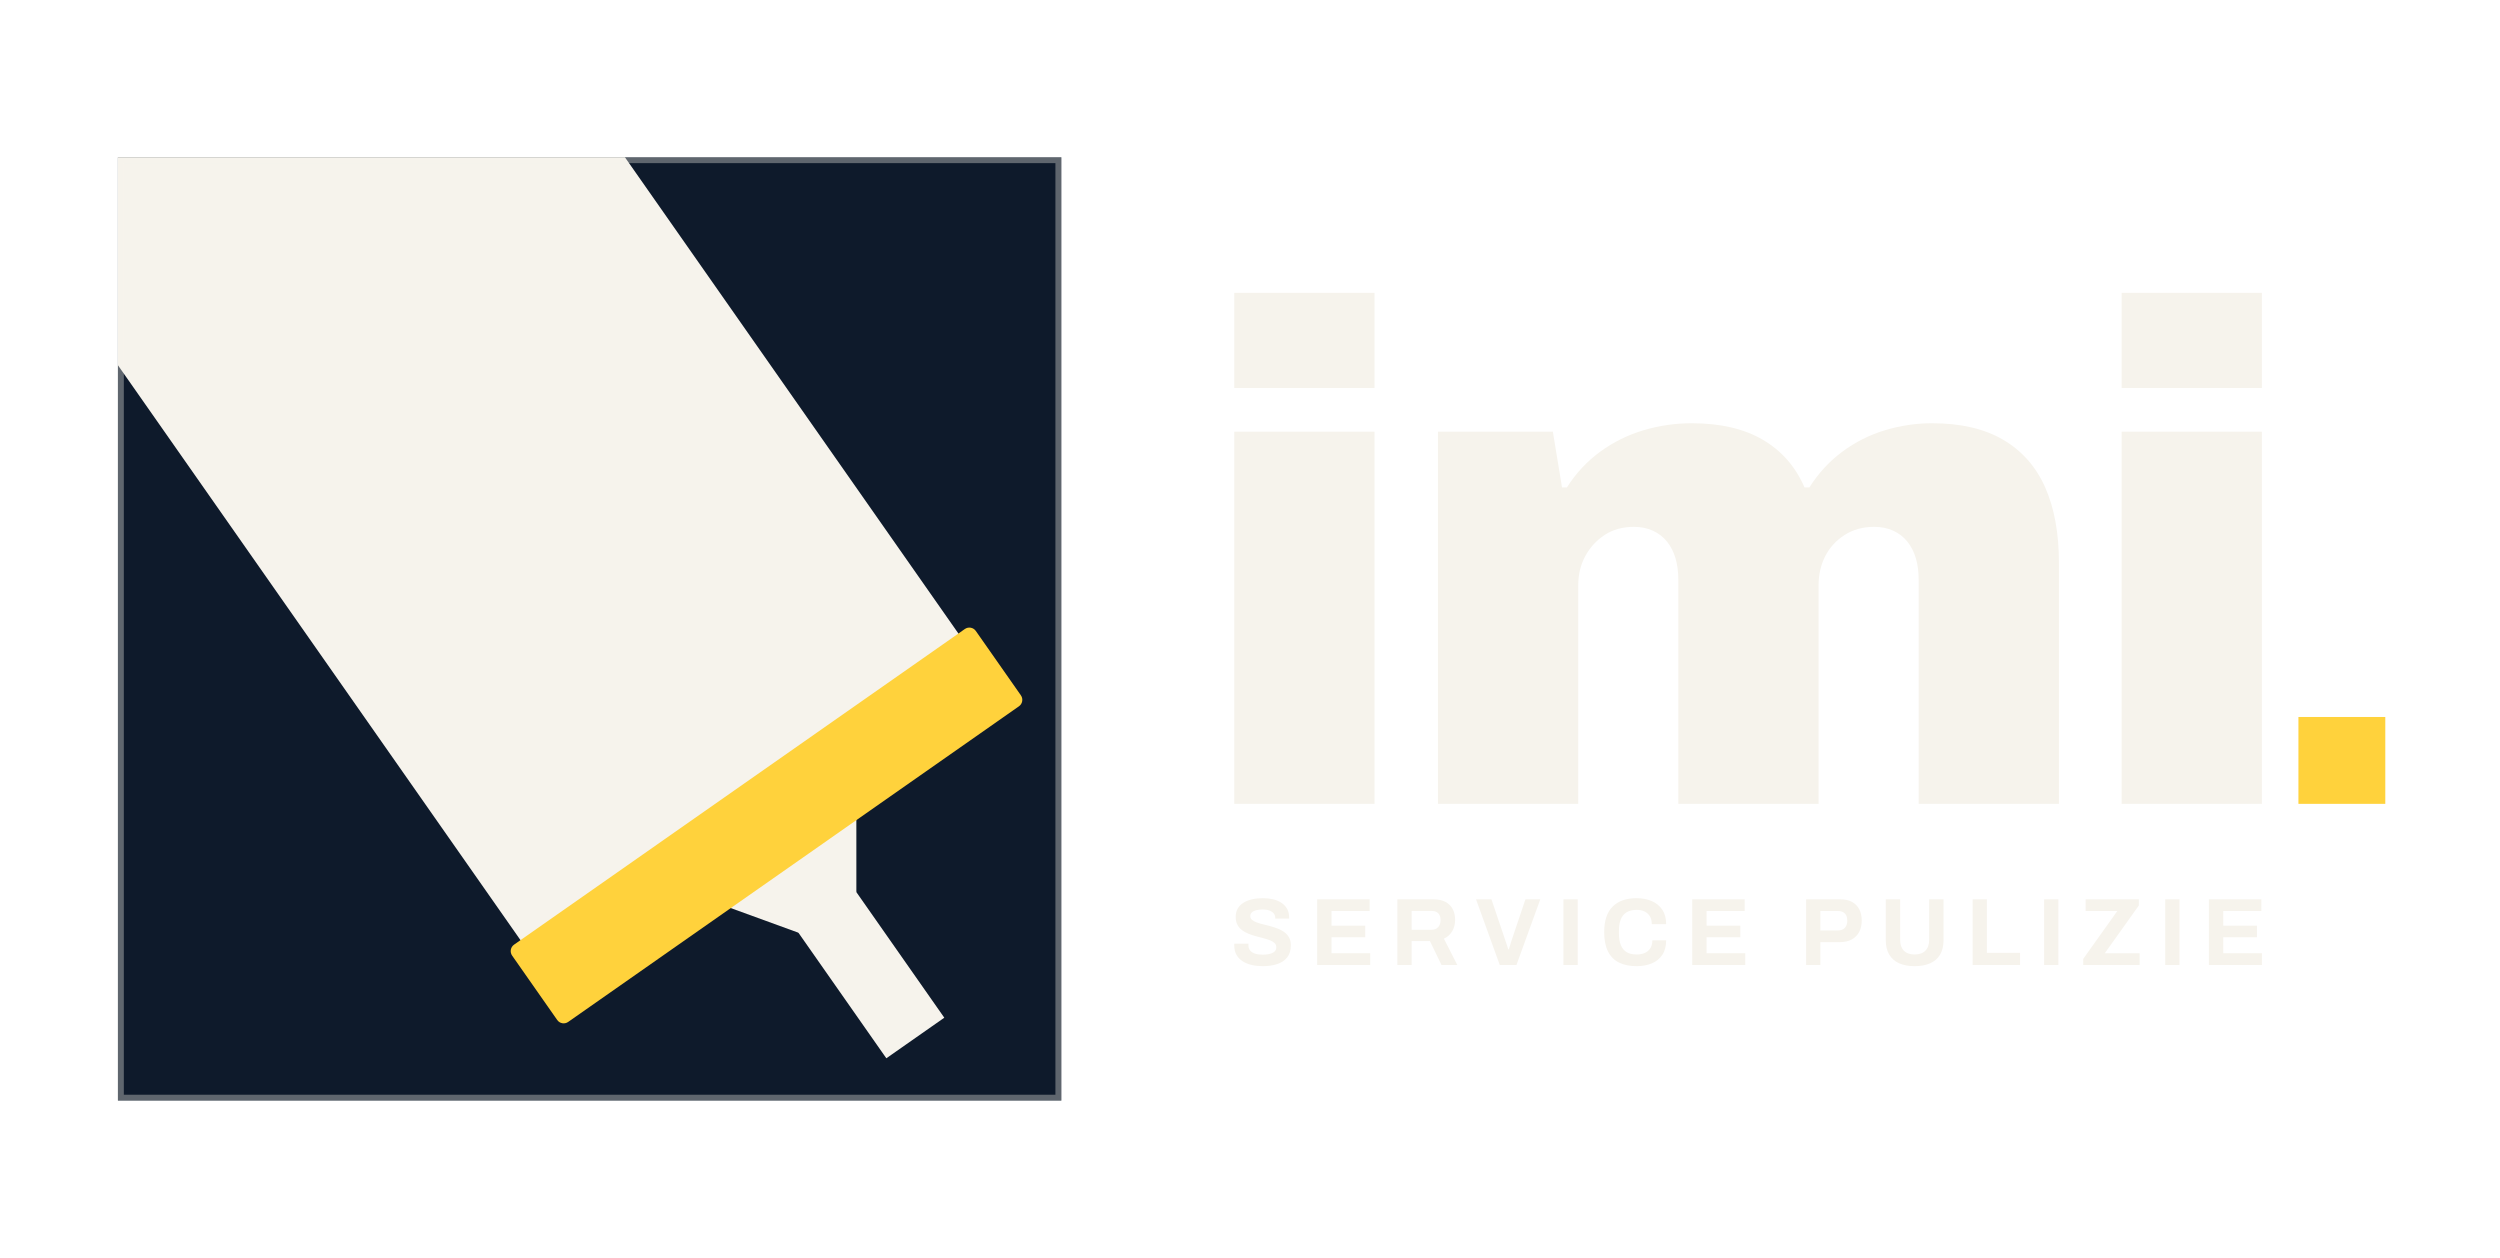
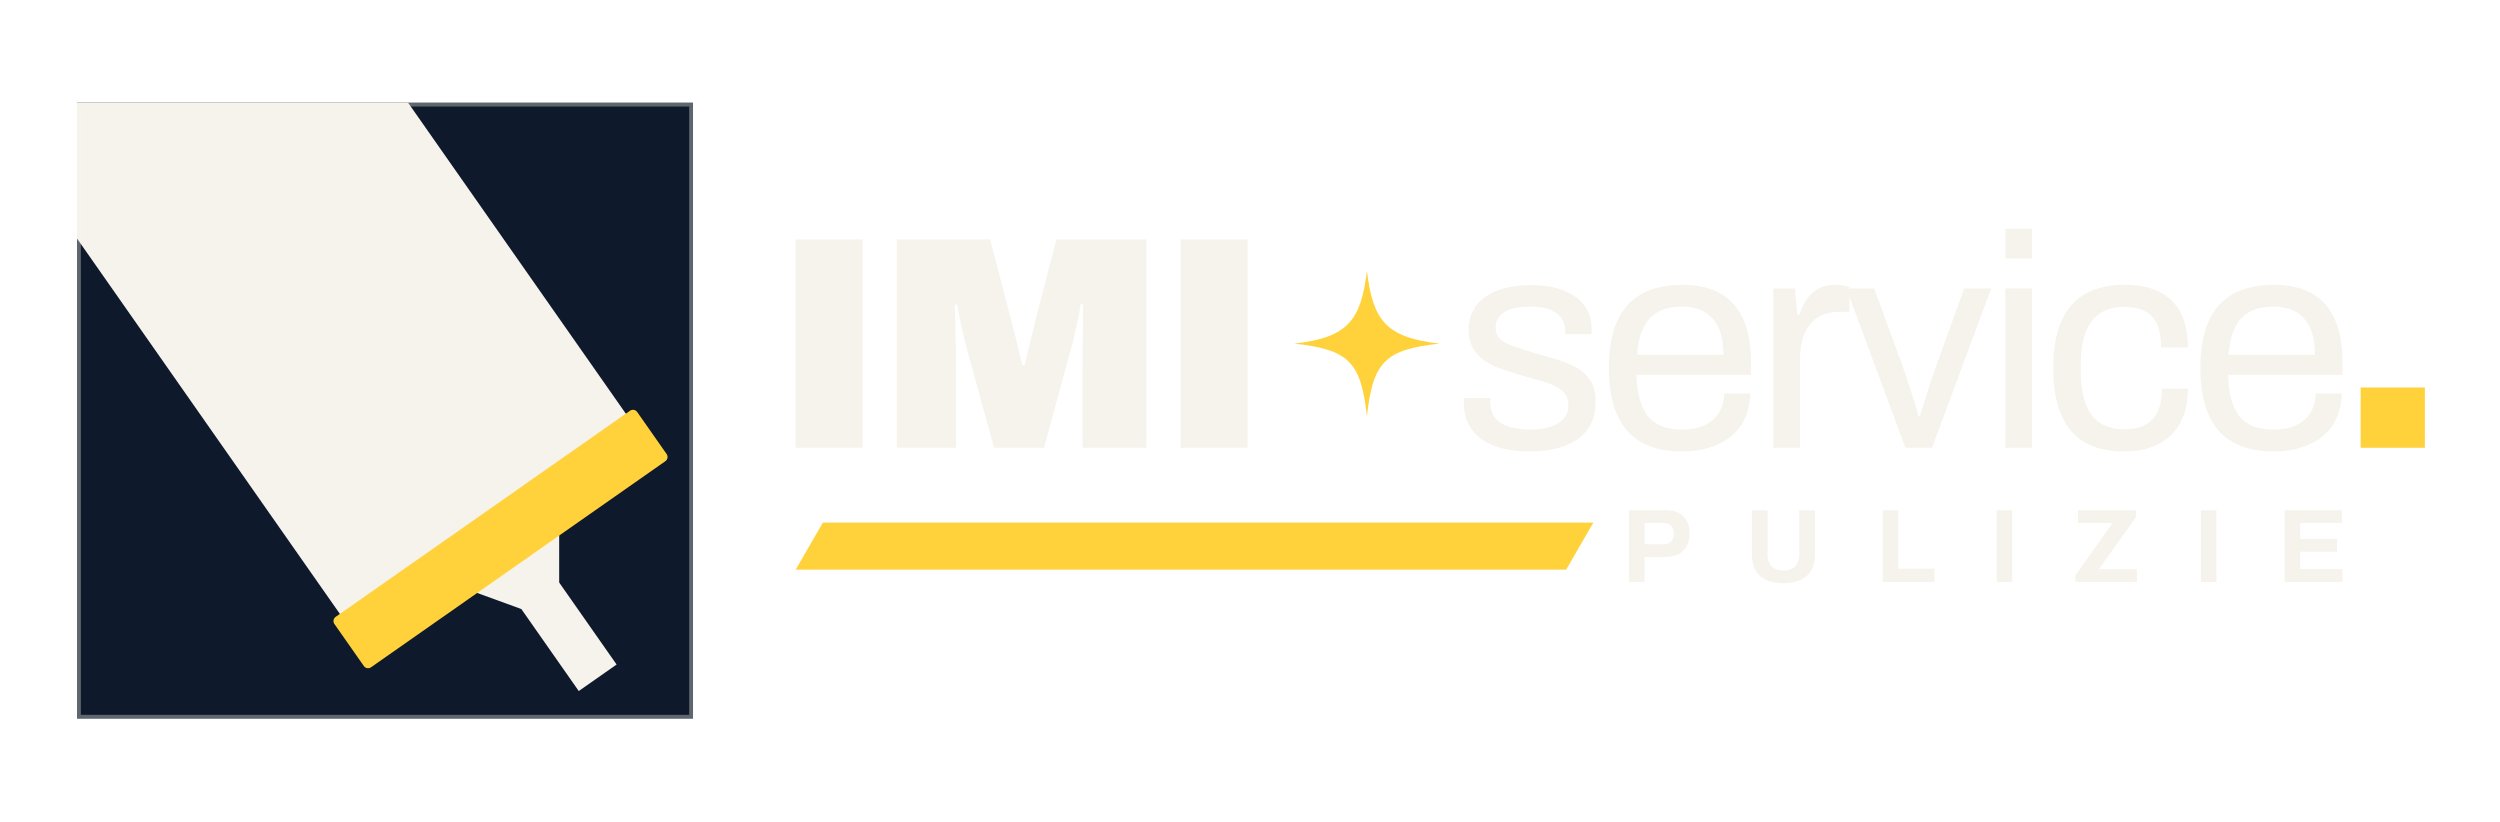
- <svg xmlns="http://www.w3.org/2000/svg" viewBox="0 0 636 320" role="img" aria-label="imi service pulizie">
+ <svg xmlns="http://www.w3.org/2000/svg" viewBox="0 0 974 320" role="img" aria-label="IMI service pulizie">
  <defs>
    <clipPath id="paneN">
      <rect x="30" y="40" width="240" height="240" />
    </clipPath>
  </defs>
  <g clip-path="url(#paneN)">
    <rect x="30" y="40" width="240" height="240" fill="#0E1A2B" />
    <g transform="translate(195 210) rotate(-35)">
      <path class="trail" d="M-68 -330 H68 V0 H-68Z" fill="#F6F3EC" />
      <g class="tool">
        <path d="M-9 9 H9 V66 H-9Z" fill="#F6F3EC" />
        <path d="M-23 7 H23 L9 27 H-9Z" fill="#F6F3EC" />
        <rect x="-72" y="-12" width="144" height="24" rx="2" fill="#FFD23C" />
      </g>
    </g>
  </g>
  <rect x="30.75" y="40.75" width="238.5" height="238.5" fill="none" stroke="#F6F3EC" stroke-opacity=".35" stroke-width="1.5" />
-   <g fill="#F6F3EC">
-     <path transform="translate(303.24 204.50) scale(0.17931 -0.17931)" d="M60 590V725H259V590ZM60 0V528H259V0Z" />
-     <path transform="translate(355.06 204.50) scale(0.17931 -0.17931)" d="M60 0V528H223L236 449H243Q262 479 290.0 499.5Q318 520 351.5 530.0Q385 540 420 540Q481 540 521.0 516.5Q561 493 580 449H587Q606 479 633.5 499.5Q661 520 694.0 530.0Q727 540 761 540Q822 540 862.0 516.5Q902 493 921.5 449.0Q941 405 941 342V0H742V318Q742 335 738.0 348.5Q734 362 726.0 372.0Q718 382 706.0 387.5Q694 393 679 393Q655 393 637.0 381.5Q619 370 609.5 351.5Q600 333 600 310V0H401V318Q401 335 397.0 348.5Q393 362 385.0 372.0Q377 382 365.0 387.5Q353 393 338 393Q314 393 296.5 381.5Q279 370 269.0 351.5Q259 333 259 310V0Z" />
-     <path transform="translate(528.99 204.50) scale(0.17931 -0.17931)" d="M60 590V725H259V590ZM60 0V528H259V0Z" />
-   </g>
-   <rect x="584.72" y="182.40" width="22.10" height="22.10" fill="#FFD23C" />
-   <g fill="#F6F3EC">
-     <path transform="translate(312.90 245.50) scale(0.02436 -0.02436)" d="M343 -12Q283 -12 229.0 0.0Q175 12 133.5 38.5Q92 65 68.5 105.5Q45 146 45 204Q45 209 45.0 214.5Q45 220 46 223H194Q193 220 193.0 215.0Q193 210 193 206Q193 174 210.5 152.0Q228 130 262.0 119.0Q296 108 341 108Q370 108 392.5 111.5Q415 115 432.5 121.5Q450 128 461.5 137.0Q473 146 478.5 158.0Q484 170 484 185Q484 212 466.5 229.0Q449 246 418.5 258.0Q388 270 350.0 280.0Q312 290 272.0 300.5Q232 311 194.0 326.5Q156 342 126.0 364.0Q96 386 78.0 420.0Q60 454 60 502Q60 553 81.5 590.0Q103 627 142.0 651.0Q181 675 232.0 686.5Q283 698 343 698Q399 698 449.0 686.5Q499 675 537.0 650.0Q575 625 596.5 587.0Q618 549 618 497V485H473V493Q473 520 457.0 539.0Q441 558 412.0 569.0Q383 580 344 580Q302 580 272.5 572.0Q243 564 227.5 548.5Q212 533 212 512Q212 488 229.5 472.5Q247 457 277.5 445.5Q308 434 346.0 425.0Q384 416 424.0 405.0Q464 394 502.0 379.0Q540 364 570.0 341.5Q600 319 618.0 286.0Q636 253 636 207Q636 128 598.0 80.0Q560 32 494.0 10.0Q428 -12 343 -12Z" />
-     <path transform="translate(333.23 245.50) scale(0.02436 -0.02436)" d="M76 0V686H624V564H226V411H578V290H226V123H630V0Z" />
-     <path transform="translate(353.64 245.50) scale(0.02436 -0.02436)" d="M76 0V686H452Q528 686 578.5 659.0Q629 632 654.0 583.5Q679 535 679 472Q679 405 649.0 353.5Q619 302 562 275L702 0H537L416 250H225V0ZM225 368H432Q477 368 502.0 395.5Q527 423 527 470Q527 500 516.0 521.5Q505 543 484.0 554.0Q463 565 432 565H225Z" />
-     <path transform="translate(375.21 245.50) scale(0.02436 -0.02436)" d="M260 0 12 686H173L321 248Q325 237 330.0 221.5Q335 206 340.0 191.0Q345 176 348 164H354Q358 175 362.5 189.5Q367 204 371.5 219.0Q376 234 380 247L528 686H683L434 0Z" />
-     <path transform="translate(395.89 245.50) scale(0.02436 -0.02436)" d="M76 0V686H225V0Z" />
-     <path transform="translate(407.01 245.50) scale(0.02436 -0.02436)" d="M383 -12Q276 -12 200.0 25.5Q124 63 84.5 142.0Q45 221 45 343Q45 523 133.5 610.5Q222 698 383 698Q471 698 541.0 668.0Q611 638 651.5 578.0Q692 518 692 427H542Q542 475 522.5 508.0Q503 541 467.5 558.5Q432 576 385 576Q321 576 279.5 551.0Q238 526 218.5 477.5Q199 429 199 359V328Q199 256 219.0 207.5Q239 159 279.5 134.5Q320 110 384 110Q434 110 471.0 127.0Q508 144 528.0 177.0Q548 210 548 258H692Q692 167 652.5 107.0Q613 47 543.0 17.5Q473 -12 383 -12Z" />
-     <path transform="translate(428.65 245.50) scale(0.02436 -0.02436)" d="M76 0V686H624V564H226V411H578V290H226V123H630V0Z" />
-     <path transform="translate(457.62 245.50) scale(0.02436 -0.02436)" d="M76 0V686H433Q507 686 556.5 658.5Q606 631 631.5 581.5Q657 532 657 464Q657 396 630.5 345.5Q604 295 553.0 267.0Q502 239 428 239H225V0ZM225 361H408Q455 361 480.5 388.0Q506 415 506 463Q506 496 495.0 518.0Q484 540 462.5 552.0Q441 564 408 564H225Z" />
-     <path transform="translate(477.99 245.50) scale(0.02436 -0.02436)" d="M373 -12Q279 -12 211.5 18.0Q144 48 108.0 108.5Q72 169 72 259V686H222V263Q222 189 261.0 149.5Q300 110 373 110Q446 110 485.5 149.5Q525 189 525 263V686H675V259Q675 169 639.0 108.5Q603 48 535.5 18.0Q468 -12 373 -12Z" />
-     <path transform="translate(499.99 245.50) scale(0.02436 -0.02436)" d="M76 0V686H225V127H571V0Z" />
-     <path transform="translate(518.17 245.50) scale(0.02436 -0.02436)" d="M76 0V686H225V0Z" />
-     <path transform="translate(529.29 245.50) scale(0.02436 -0.02436)" d="M28 0V64L384 564H53V686H609V622L253 123H617V0Z" />
-     <path transform="translate(548.98 245.50) scale(0.02436 -0.02436)" d="M76 0V686H225V0Z" />
-     <path transform="translate(560.09 245.50) scale(0.02436 -0.02436)" d="M76 0V686H624V564H226V411H578V290H226V123H630V0Z" />
+   <g transform="translate(310 174.45)">
+     <g fill="#F6F3EC">
+       <path transform="translate(-8.73 0.00) scale(0.118 -0.118)" d="M74 0V688H295V0Z" />
+       <path transform="translate(30.68 0.00) scale(0.118 -0.118)" d="M74 0V688H382L445 446Q449 433 456.5 403.0Q464 373 472.5 338.0Q481 303 488 273H496Q501 295 508.5 325.5Q516 356 524.0 388.0Q532 420 538 446L601 688H898V0H687V248Q687 288 687.5 330.5Q688 373 688.5 411.0Q689 449 689 474H681Q678 454 672.5 427.0Q667 400 661.0 373.5Q655 347 649 327L560 0H395L305 327Q300 347 293.5 373.5Q287 400 282.0 427.0Q277 454 273 473H265Q266 448 267.0 410.0Q268 372 268.5 330.0Q269 288 269 248V0Z" />
+       <path transform="translate(141.25 0.00) scale(0.118 -0.118)" d="M74 0V688H295V0Z" />
+     </g>
+     <path fill="#FFD23C" d="M222.55 -68.91 C224.90 -49.94 229.63 -42.94 250.87 -40.59 C229.63 -38.24 224.90 -33.51 222.55 -12.27 C220.20 -33.51 215.47 -38.24 194.23 -40.59 C215.47 -42.94 220.20 -49.94 222.55 -68.91Z" />
+     <g fill="#F6F3EC">
+       <path transform="translate(256.18 0.00) scale(0.118 -0.118)" d="M253 -12Q199 -12 158.0 -1.0Q117 10 90.0 31.0Q63 52 49.0 81.0Q35 110 35 147Q35 152 35.0 156.5Q35 161 36 164H123Q122 160 122.0 157.0Q122 154 122 151Q123 116 140.5 96.0Q158 76 189.0 68.0Q220 60 258 60Q291 60 319.0 68.5Q347 77 363.5 94.5Q380 112 380 139Q380 172 358.5 189.5Q337 207 302.0 217.0Q267 227 229 238Q197 247 165.0 258.0Q133 269 107.5 285.0Q82 301 66.5 326.5Q51 352 51 391Q51 426 65.5 453.0Q80 480 107.0 499.0Q134 518 172.5 527.5Q211 537 258 537Q308 537 345.5 526.0Q383 515 408.0 495.0Q433 475 445.0 449.5Q457 424 457 395Q457 389 457.0 383.5Q457 378 456 375H370V386Q370 406 359.5 424.5Q349 443 323.5 454.5Q298 466 253 466Q224 466 203.0 461.5Q182 457 168.0 447.5Q154 438 147.0 425.5Q140 413 140 397Q140 371 157.0 357.0Q174 343 202.5 334.0Q231 325 264 314Q299 304 335.5 293.5Q372 283 402.5 267.0Q433 251 451.5 223.5Q470 196 470 151Q470 109 454.0 78.0Q438 47 408.5 27.0Q379 7 339.5 -2.5Q300 -12 253 -12Z" />
+       <path transform="translate(312.23 0.00) scale(0.118 -0.118)" d="M279 -12Q201 -12 147.5 17.5Q94 47 66.5 108.0Q39 169 39 263Q39 358 66.5 418.5Q94 479 148.0 508.5Q202 538 283 538Q357 538 407.0 509.5Q457 481 482.5 424.5Q508 368 508 283V241H130Q132 178 148.5 137.5Q165 97 198.0 78.5Q231 60 281 60Q315 60 340.5 68.5Q366 77 383.5 93.0Q401 109 410.0 131.0Q419 153 420 179H506Q505 137 490.0 101.5Q475 66 446.0 41.0Q417 16 375.0 2.0Q333 -12 279 -12ZM132 307H417Q417 351 407.0 381.0Q397 411 378.5 430.0Q360 449 335.5 457.5Q311 466 280 466Q234 466 202.0 449.0Q170 432 153.0 397.0Q136 362 132 307Z" />
+       <path transform="translate(372.76 0.00) scale(0.118 -0.118)" d="M69 0V526H140L148 439H155Q163 464 177.0 486.5Q191 509 215.0 523.5Q239 538 274 538Q289 538 301.5 535.5Q314 533 320 530V449H287Q253 449 228.5 437.5Q204 426 188.0 405.0Q172 384 164.5 355.0Q157 326 157 293V0Z" />
+       <path transform="translate(407.81 0.00) scale(0.118 -0.118)" d="M208 0 13 526H105L201 263Q208 244 217.0 215.5Q226 187 235.5 157.5Q245 128 251 105H256Q263 127 272.0 156.5Q281 186 290.5 214.5Q300 243 307 263L402 526H491L296 0Z" />
+       <path transform="translate(463.15 0.00) scale(0.118 -0.118)" d="M69 625V723H157V625ZM69 0V526H157V0Z" />
+       <path transform="translate(485.57 0.00) scale(0.118 -0.118)" d="M269 -12Q193 -12 141.5 17.5Q90 47 63.5 108.5Q37 170 37 263Q37 356 63.5 417.0Q90 478 142.5 508.0Q195 538 272 538Q326 538 365.5 524.0Q405 510 431.0 483.0Q457 456 469.5 418.0Q482 380 482 331H393Q393 377 380.5 406.5Q368 436 341.0 450.5Q314 465 270 465Q226 465 194.0 445.5Q162 426 145.0 384.0Q128 342 128 273V252Q128 187 144.5 144.0Q161 101 193.0 81.0Q225 61 271 61Q316 61 343.5 77.0Q371 93 383.5 123.0Q396 153 396 195H482Q482 151 469.5 113.0Q457 75 431.0 47.0Q405 19 365.0 3.5Q325 -12 269 -12Z" />
+       <path transform="translate(542.68 0.00) scale(0.118 -0.118)" d="M279 -12Q201 -12 147.5 17.5Q94 47 66.5 108.0Q39 169 39 263Q39 358 66.5 418.5Q94 479 148.0 508.5Q202 538 283 538Q357 538 407.0 509.5Q457 481 482.5 424.5Q508 368 508 283V241H130Q132 178 148.5 137.5Q165 97 198.0 78.5Q231 60 281 60Q315 60 340.5 68.5Q366 77 383.5 93.0Q401 109 410.0 131.0Q419 153 420 179H506Q505 137 490.0 101.5Q475 66 446.0 41.0Q417 16 375.0 2.0Q333 -12 279 -12ZM132 307H417Q417 351 407.0 381.0Q397 411 378.5 430.0Q360 449 335.5 457.5Q311 466 280 466Q234 466 202.0 449.0Q170 432 153.0 397.0Q136 362 132 307Z" />
+     </g>
+     <g fill="#FFD23C">
+       <path transform="translate(602.51 0.00) scale(0.118 -0.118)" d="M61 0V199H273V0Z" />
+     </g>
+     <path fill="#FFD23C" d="M10.58 29.16H310.77L300.19 47.48H0.00Z" />
+     <g fill="#F6F3EC">
+       <path transform="translate(321.52 52.28) scale(0.04071 -0.04071)" d="M76 0V686H433Q507 686 556.5 658.5Q606 631 631.5 581.5Q657 532 657 464Q657 396 630.5 345.5Q604 295 553.0 267.0Q502 239 428 239H225V0ZM225 361H408Q455 361 480.5 388.0Q506 415 506 463Q506 496 495.0 518.0Q484 540 462.5 552.0Q441 564 408 564H225Z" />
+       <path transform="translate(369.60 52.28) scale(0.04071 -0.04071)" d="M373 -12Q279 -12 211.5 18.0Q144 48 108.0 108.5Q72 169 72 259V686H222V263Q222 189 261.0 149.5Q300 110 373 110Q446 110 485.5 149.5Q525 189 525 263V686H675V259Q675 169 639.0 108.5Q603 48 535.5 18.0Q468 -12 373 -12Z" />
+       <path transform="translate(420.41 52.28) scale(0.04071 -0.04071)" d="M76 0V686H225V127H571V0Z" />
+       <path transform="translate(464.82 52.28) scale(0.04071 -0.04071)" d="M76 0V686H225V0Z" />
+       <path transform="translate(497.43 52.28) scale(0.04071 -0.04071)" d="M28 0V64L384 564H53V686H609V622L253 123H617V0Z" />
+       <path transform="translate(544.37 52.28) scale(0.04071 -0.04071)" d="M76 0V686H225V0Z" />
+       <path transform="translate(576.98 52.28) scale(0.04071 -0.04071)" d="M76 0V686H624V564H226V411H578V290H226V123H630V0Z" />
+     </g>
  </g>
</svg>
